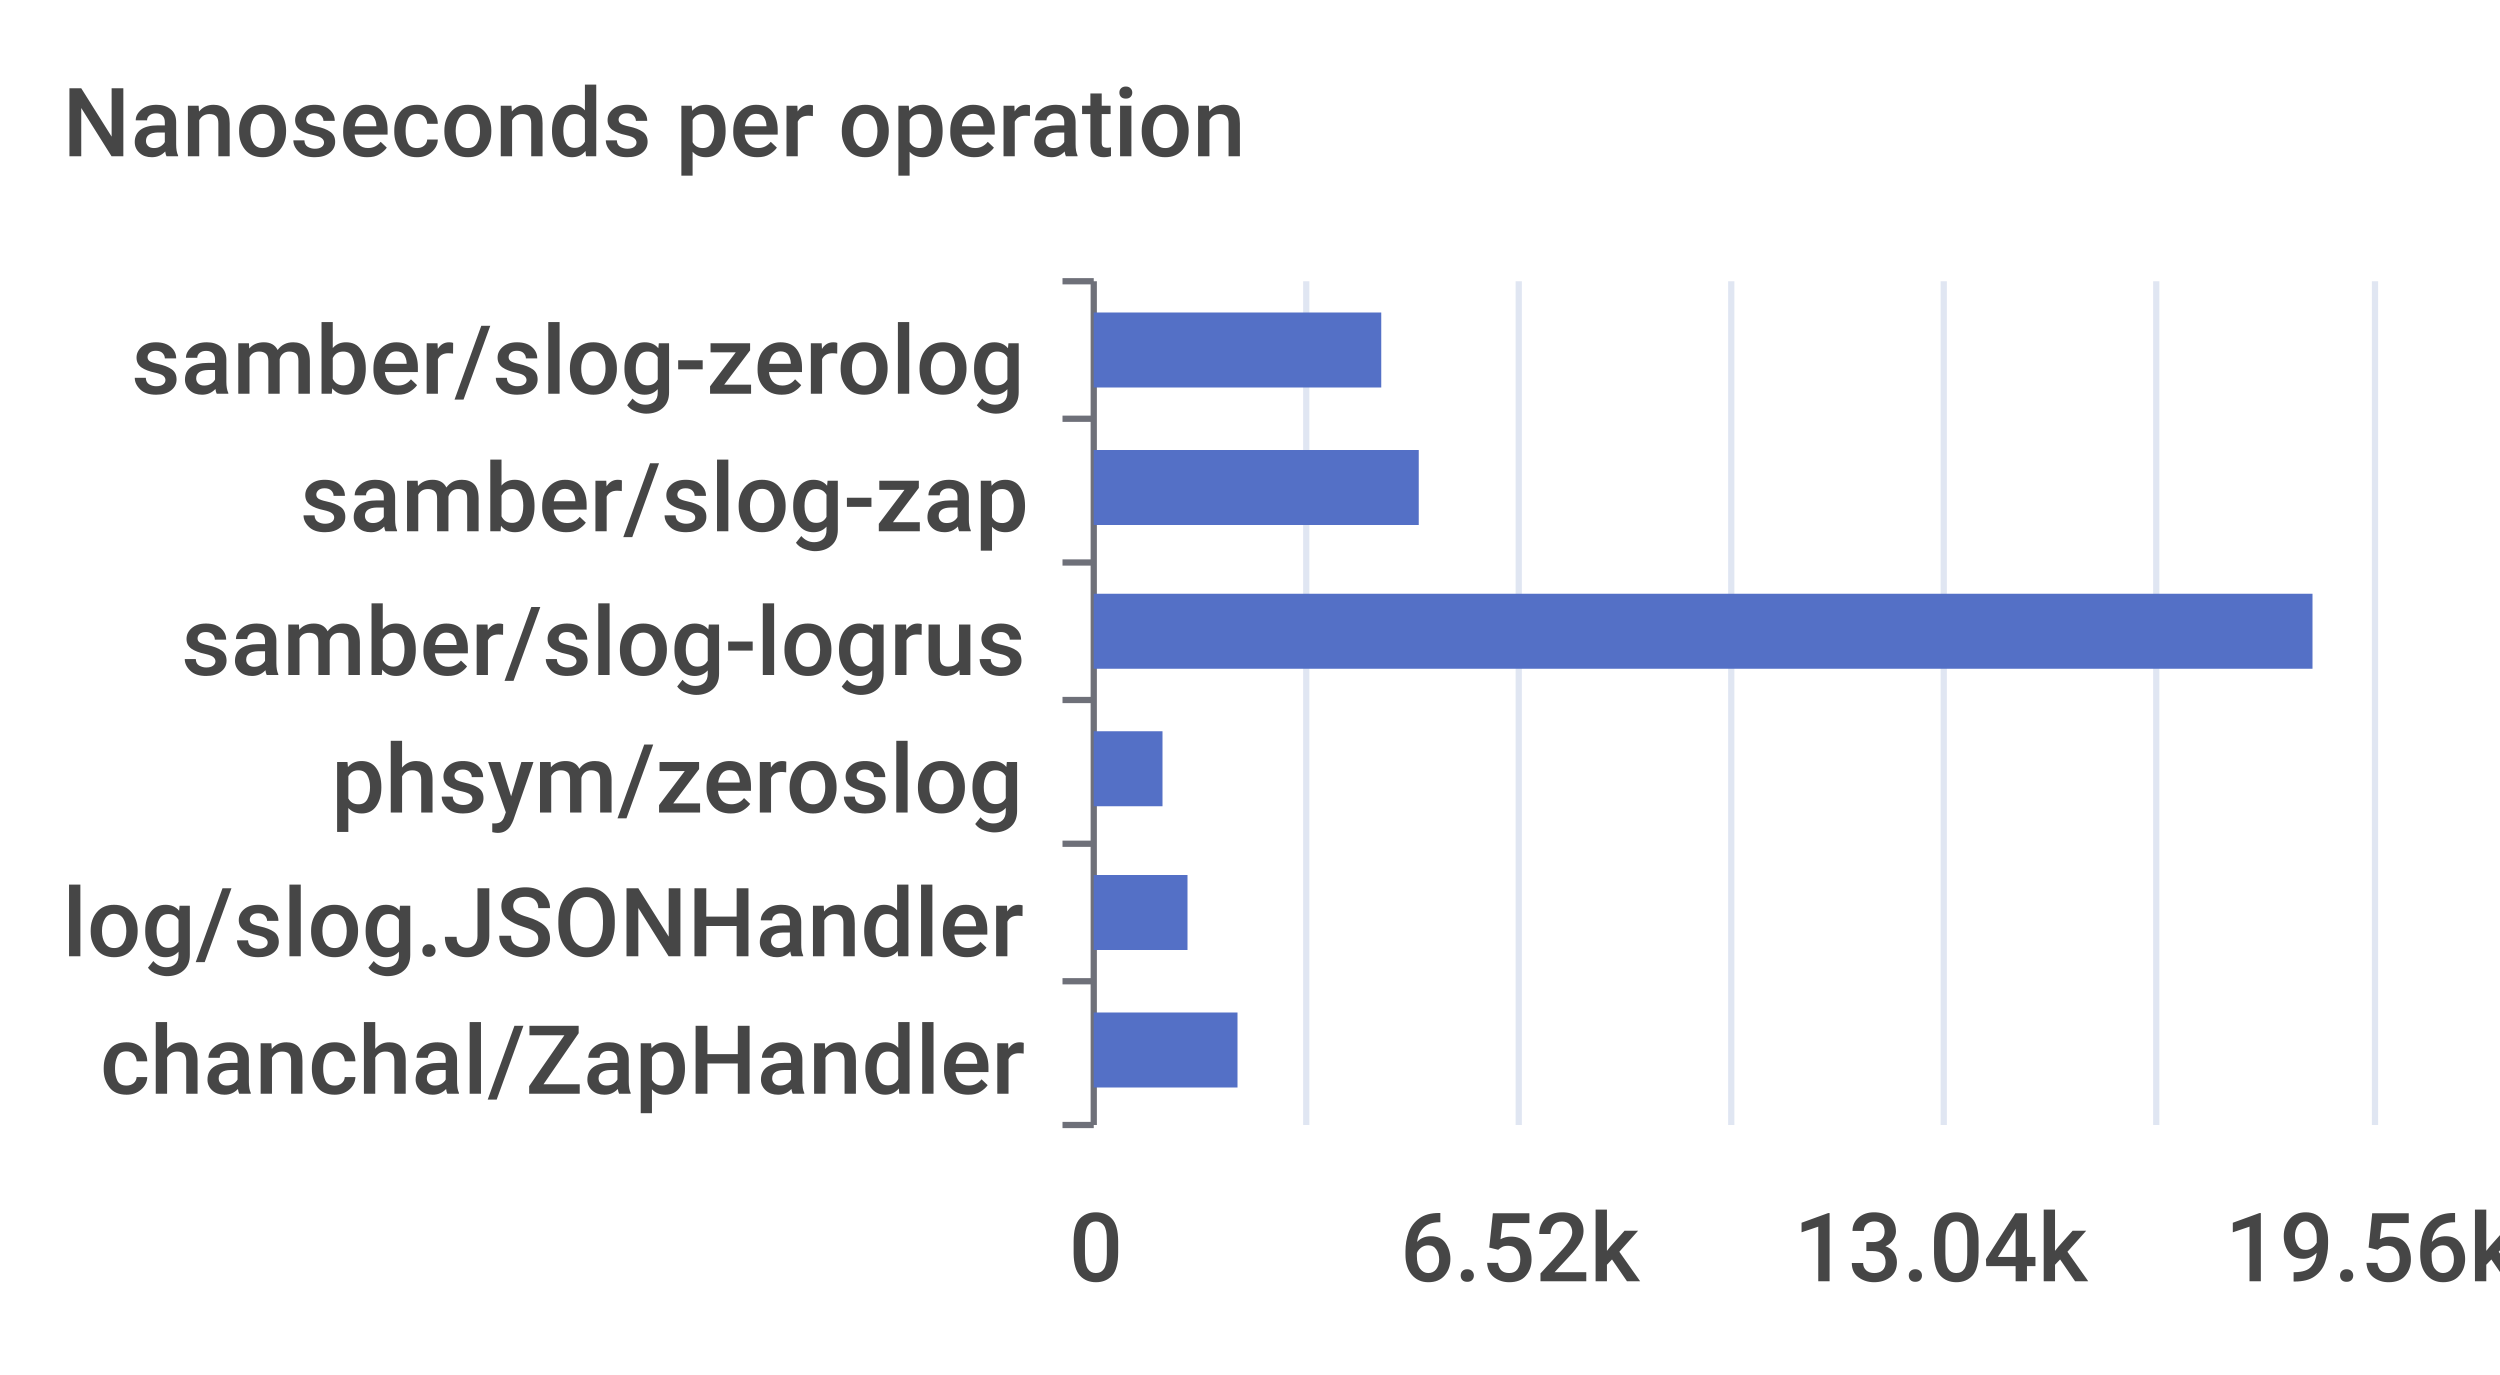
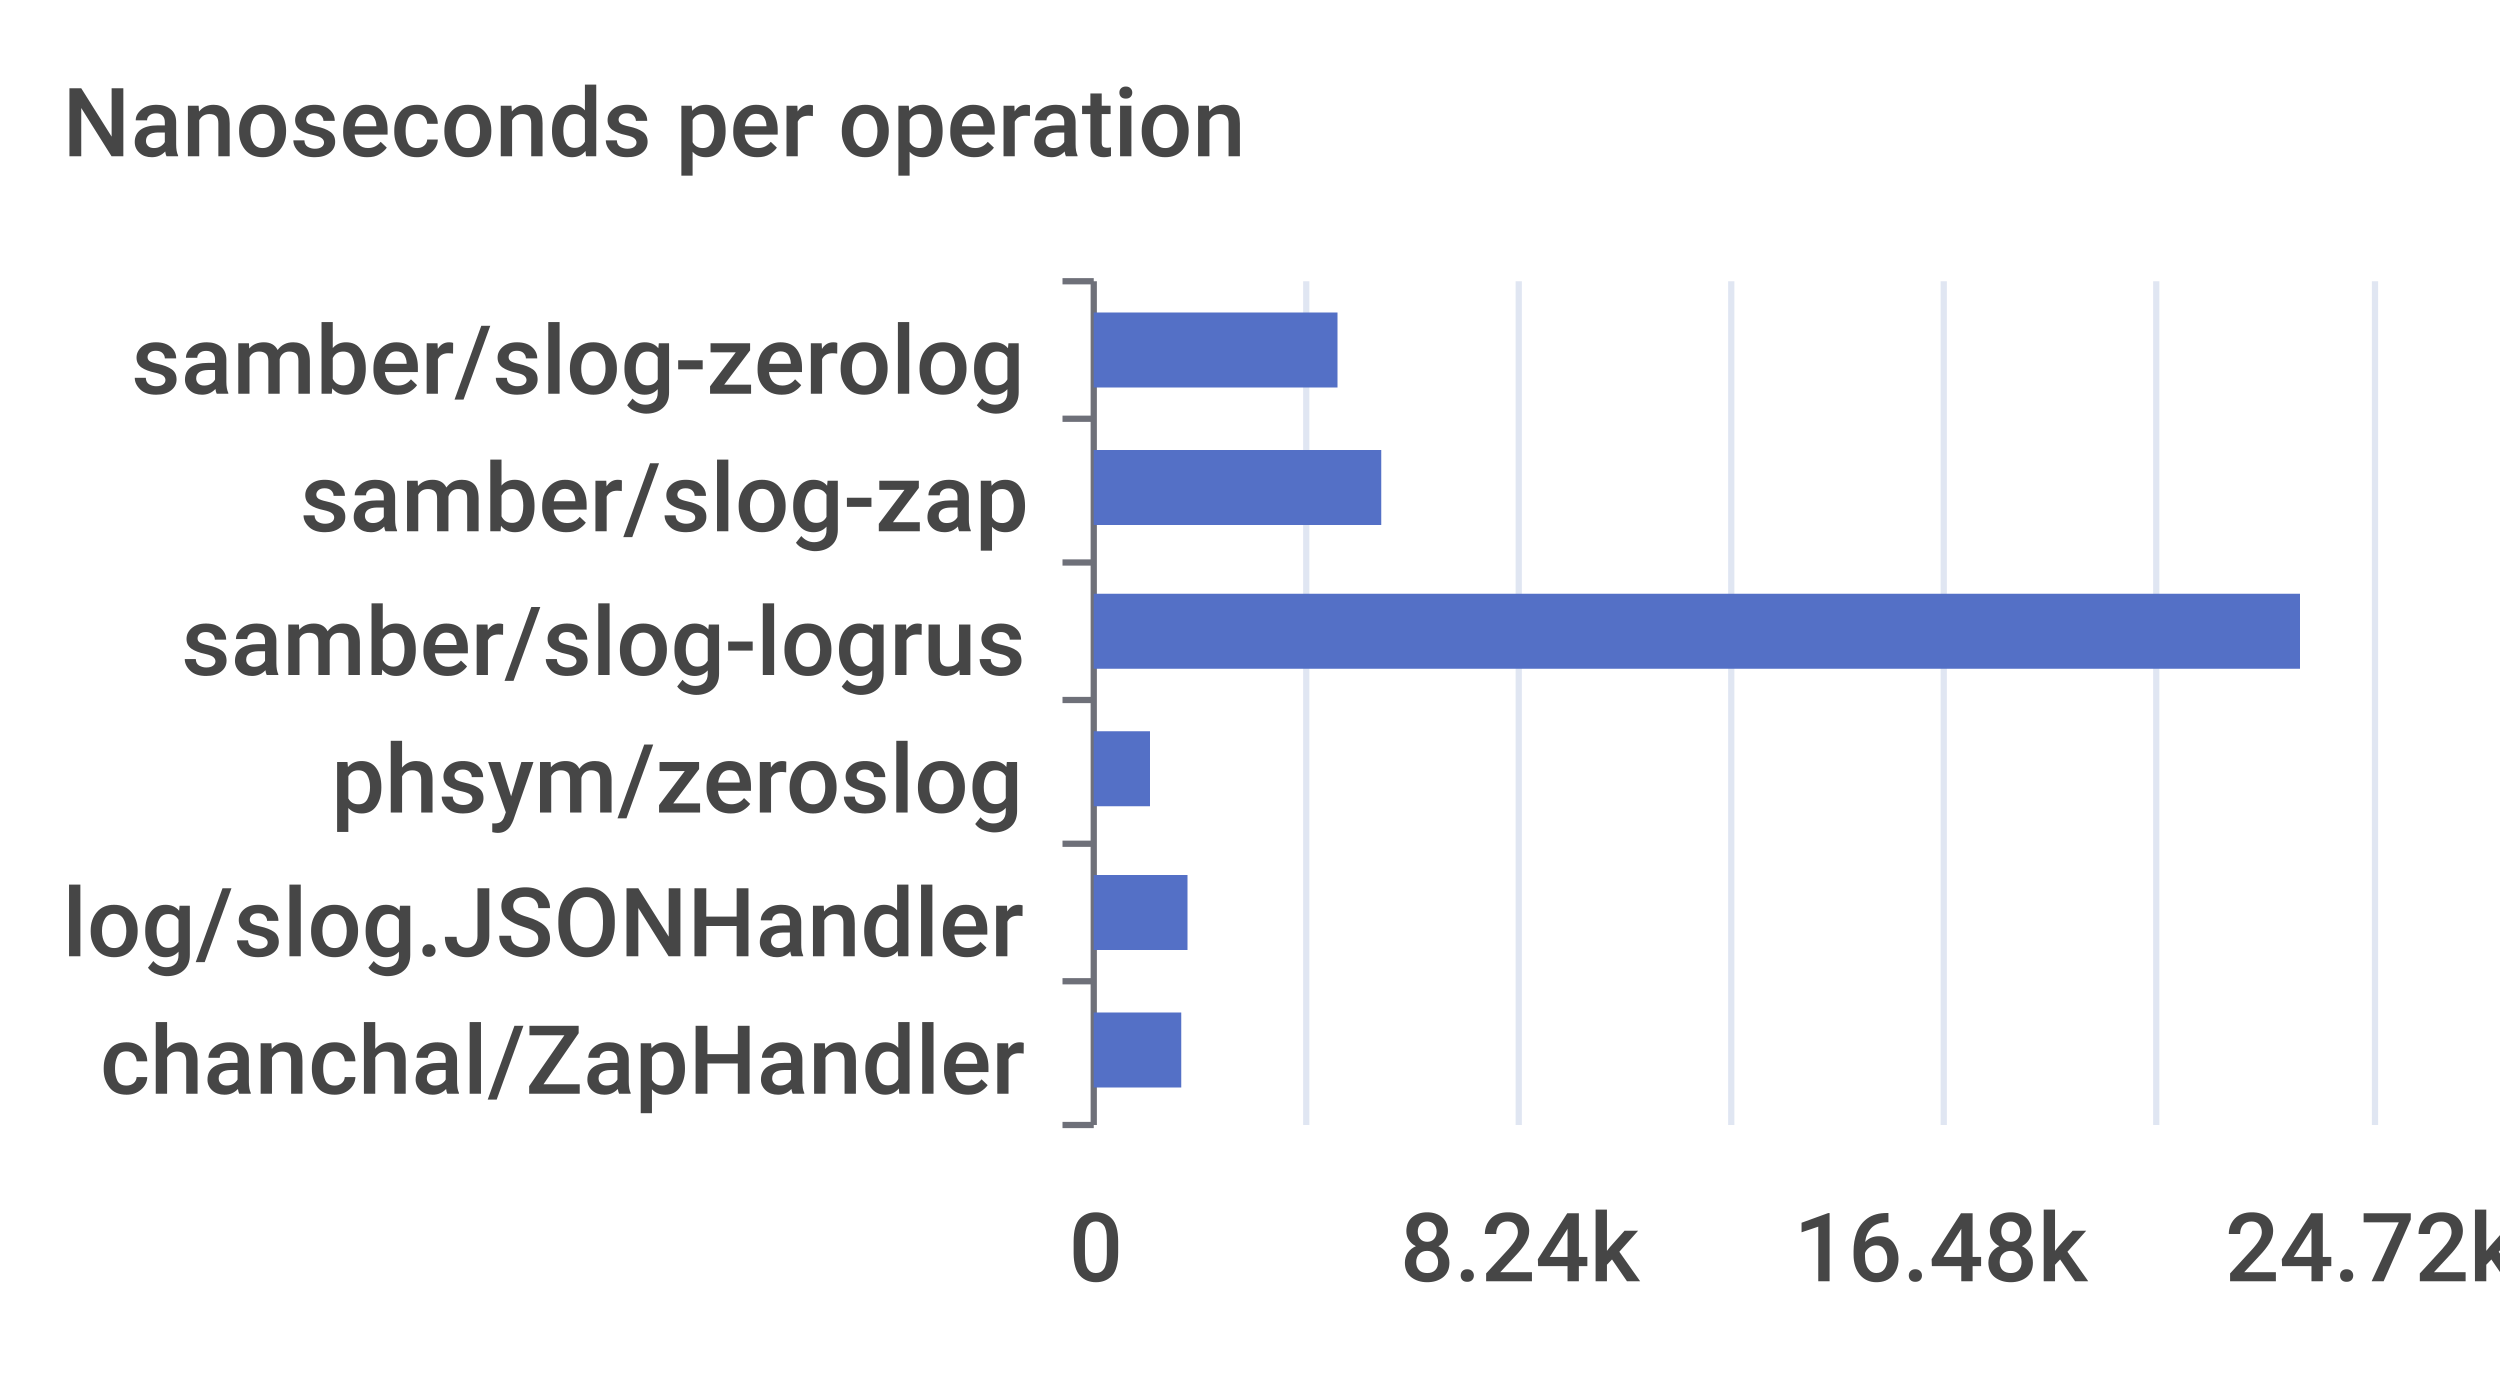
<svg xmlns="http://www.w3.org/2000/svg" width="400" height="220">\n<path d="M 0 0 L 400 0 L 400 220 L 0 220 L 0 0" style="stroke-width:0;stroke:none;fill:rgba(255,255,255,1.0)" />
  <text x="10" y="25" style="stroke-width:0;stroke:none;fill:rgba(70,70,70,1.0);font-size:15.3px;font-family:'Roboto Medium',sans-serif">Nanoseconds per operation</text>
  <path d="M 170 45 L 175 45" style="stroke-width:1;stroke:rgba(110,112,121,1.0);fill:none" />
  <path d="M 170 67 L 175 67" style="stroke-width:1;stroke:rgba(110,112,121,1.0);fill:none" />
  <path d="M 170 90 L 175 90" style="stroke-width:1;stroke:rgba(110,112,121,1.0);fill:none" />
  <path d="M 170 112 L 175 112" style="stroke-width:1;stroke:rgba(110,112,121,1.0);fill:none" />
  <path d="M 170 135 L 175 135" style="stroke-width:1;stroke:rgba(110,112,121,1.0);fill:none" />
  <path d="M 170 157 L 175 157" style="stroke-width:1;stroke:rgba(110,112,121,1.0);fill:none" />
  <path d="M 170 180 L 175 180" style="stroke-width:1;stroke:rgba(110,112,121,1.0);fill:none" />
  <path d="M 175 45 L 175 180" style="stroke-width:1;stroke:rgba(110,112,121,1.0);fill:none" />
  <text x="21" y="63" style="stroke-width:0;stroke:none;fill:rgba(70,70,70,1.0);font-size:15.3px;font-family:'Roboto Medium',sans-serif">samber/slog-zerolog</text>
  <text x="48" y="85" style="stroke-width:0;stroke:none;fill:rgba(70,70,70,1.0);font-size:15.3px;font-family:'Roboto Medium',sans-serif">samber/slog-zap</text>
  <text x="29" y="108" style="stroke-width:0;stroke:none;fill:rgba(70,70,70,1.0);font-size:15.3px;font-family:'Roboto Medium',sans-serif">samber/slog-logrus</text>
  <text x="53" y="130" style="stroke-width:0;stroke:none;fill:rgba(70,70,70,1.0);font-size:15.3px;font-family:'Roboto Medium',sans-serif">phsym/zeroslog</text>
  <text x="10" y="153" style="stroke-width:0;stroke:none;fill:rgba(70,70,70,1.0);font-size:15.3px;font-family:'Roboto Medium',sans-serif">log/slog.JSONHandler</text>
  <text x="16" y="175" style="stroke-width:0;stroke:none;fill:rgba(70,70,70,1.0);font-size:15.3px;font-family:'Roboto Medium',sans-serif">chanchal/ZapHandler</text>
  <text x="171" y="205" style="stroke-width:0;stroke:none;fill:rgba(70,70,70,1.0);font-size:15.3px;font-family:'Roboto Medium',sans-serif">0</text>
-   <text x="224" y="205" style="stroke-width:0;stroke:none;fill:rgba(70,70,70,1.0);font-size:15.3px;font-family:'Roboto Medium',sans-serif">6.52k</text>
-   <text x="287" y="205" style="stroke-width:0;stroke:none;fill:rgba(70,70,70,1.0);font-size:15.3px;font-family:'Roboto Medium',sans-serif">13.04k</text>
-   <text x="356" y="205" style="stroke-width:0;stroke:none;fill:rgba(70,70,70,1.0);font-size:15.3px;font-family:'Roboto Medium',sans-serif">19.56k</text>
+   <text x="224" y="205" style="stroke-width:0;stroke:none;fill:rgba(70,70,70,1.0);font-size:15.3px;font-family:'Roboto Medium',sans-serif">8.24k</text>
+   <text x="287" y="205" style="stroke-width:0;stroke:none;fill:rgba(70,70,70,1.0);font-size:15.3px;font-family:'Roboto Medium',sans-serif">16.48k</text>
+   <text x="356" y="205" style="stroke-width:0;stroke:none;fill:rgba(70,70,70,1.0);font-size:15.3px;font-family:'Roboto Medium',sans-serif">24.72k</text>
  <path d="M 209 45 L 209 180" style="stroke-width:1;stroke:rgba(224,230,242,1.0);fill:none" />
  <path d="M 243 45 L 243 180" style="stroke-width:1;stroke:rgba(224,230,242,1.0);fill:none" />
  <path d="M 277 45 L 277 180" style="stroke-width:1;stroke:rgba(224,230,242,1.0);fill:none" />
  <path d="M 311 45 L 311 180" style="stroke-width:1;stroke:rgba(224,230,242,1.0);fill:none" />
  <path d="M 345 45 L 345 180" style="stroke-width:1;stroke:rgba(224,230,242,1.0);fill:none" />
  <path d="M 380 45 L 380 180" style="stroke-width:1;stroke:rgba(224,230,242,1.0);fill:none" />
-   <path d="M 175 162 L 198 162 L 198 174 L 175 174 L 175 162" style="stroke-width:0;stroke:none;fill:rgba(84,112,198,1.0)" />
+   <path d="M 175 162 L 189 162 L 189 174 L 175 174 L 175 162" style="stroke-width:0;stroke:none;fill:rgba(84,112,198,1.0)" />
  <path d="M 175 140 L 190 140 L 190 152 L 175 152 L 175 140" style="stroke-width:0;stroke:none;fill:rgba(84,112,198,1.0)" />
-   <path d="M 175 117 L 186 117 L 186 129 L 175 129 L 175 117" style="stroke-width:0;stroke:none;fill:rgba(84,112,198,1.0)" />
-   <path d="M 175 95 L 370 95 L 370 107 L 175 107 L 175 95" style="stroke-width:0;stroke:none;fill:rgba(84,112,198,1.0)" />
-   <path d="M 175 72 L 227 72 L 227 84 L 175 84 L 175 72" style="stroke-width:0;stroke:none;fill:rgba(84,112,198,1.0)" />
-   <path d="M 175 50 L 221 50 L 221 62 L 175 62 L 175 50" style="stroke-width:0;stroke:none;fill:rgba(84,112,198,1.0)" />
+   <path d="M 175 117 L 184 117 L 184 129 L 175 129 L 175 117" style="stroke-width:0;stroke:none;fill:rgba(84,112,198,1.0)" />
+   <path d="M 175 95 L 368 95 L 368 107 L 175 107 L 175 95" style="stroke-width:0;stroke:none;fill:rgba(84,112,198,1.0)" />
+   <path d="M 175 72 L 221 72 L 221 84 L 175 84 L 175 72" style="stroke-width:0;stroke:none;fill:rgba(84,112,198,1.0)" />
+   <path d="M 175 50 L 214 50 L 214 62 L 175 62 L 175 50" style="stroke-width:0;stroke:none;fill:rgba(84,112,198,1.0)" />
</svg>
